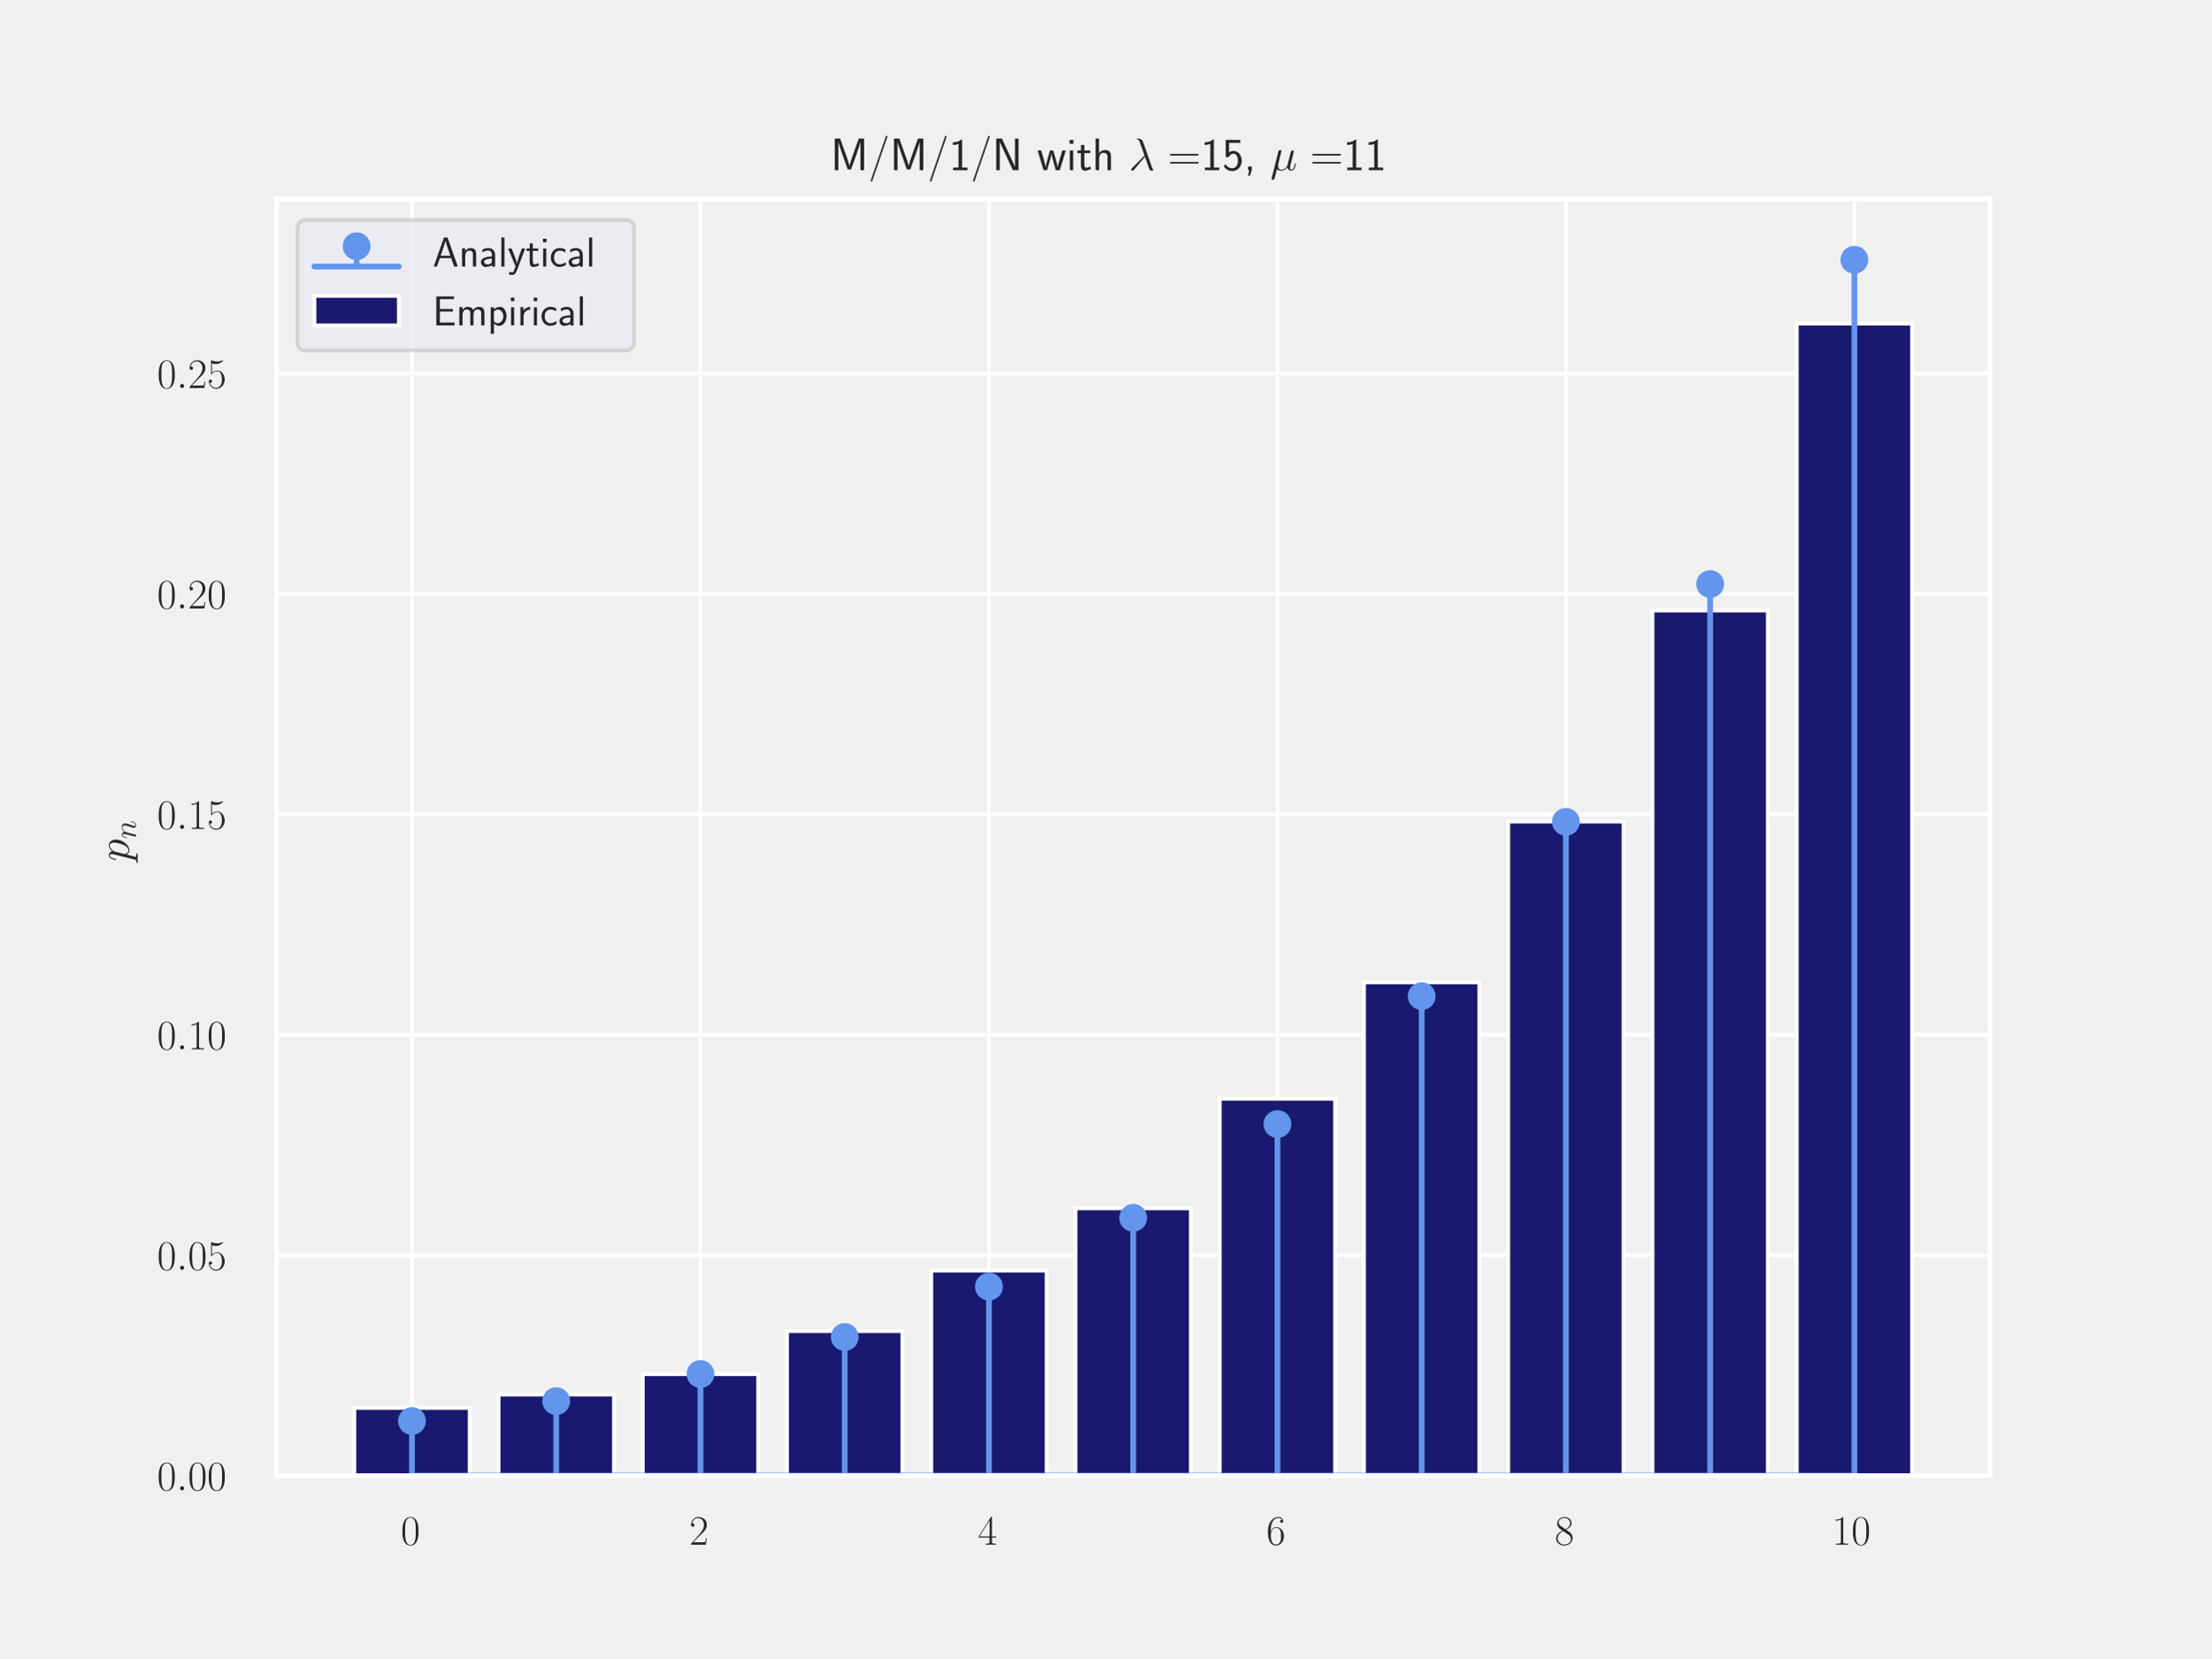
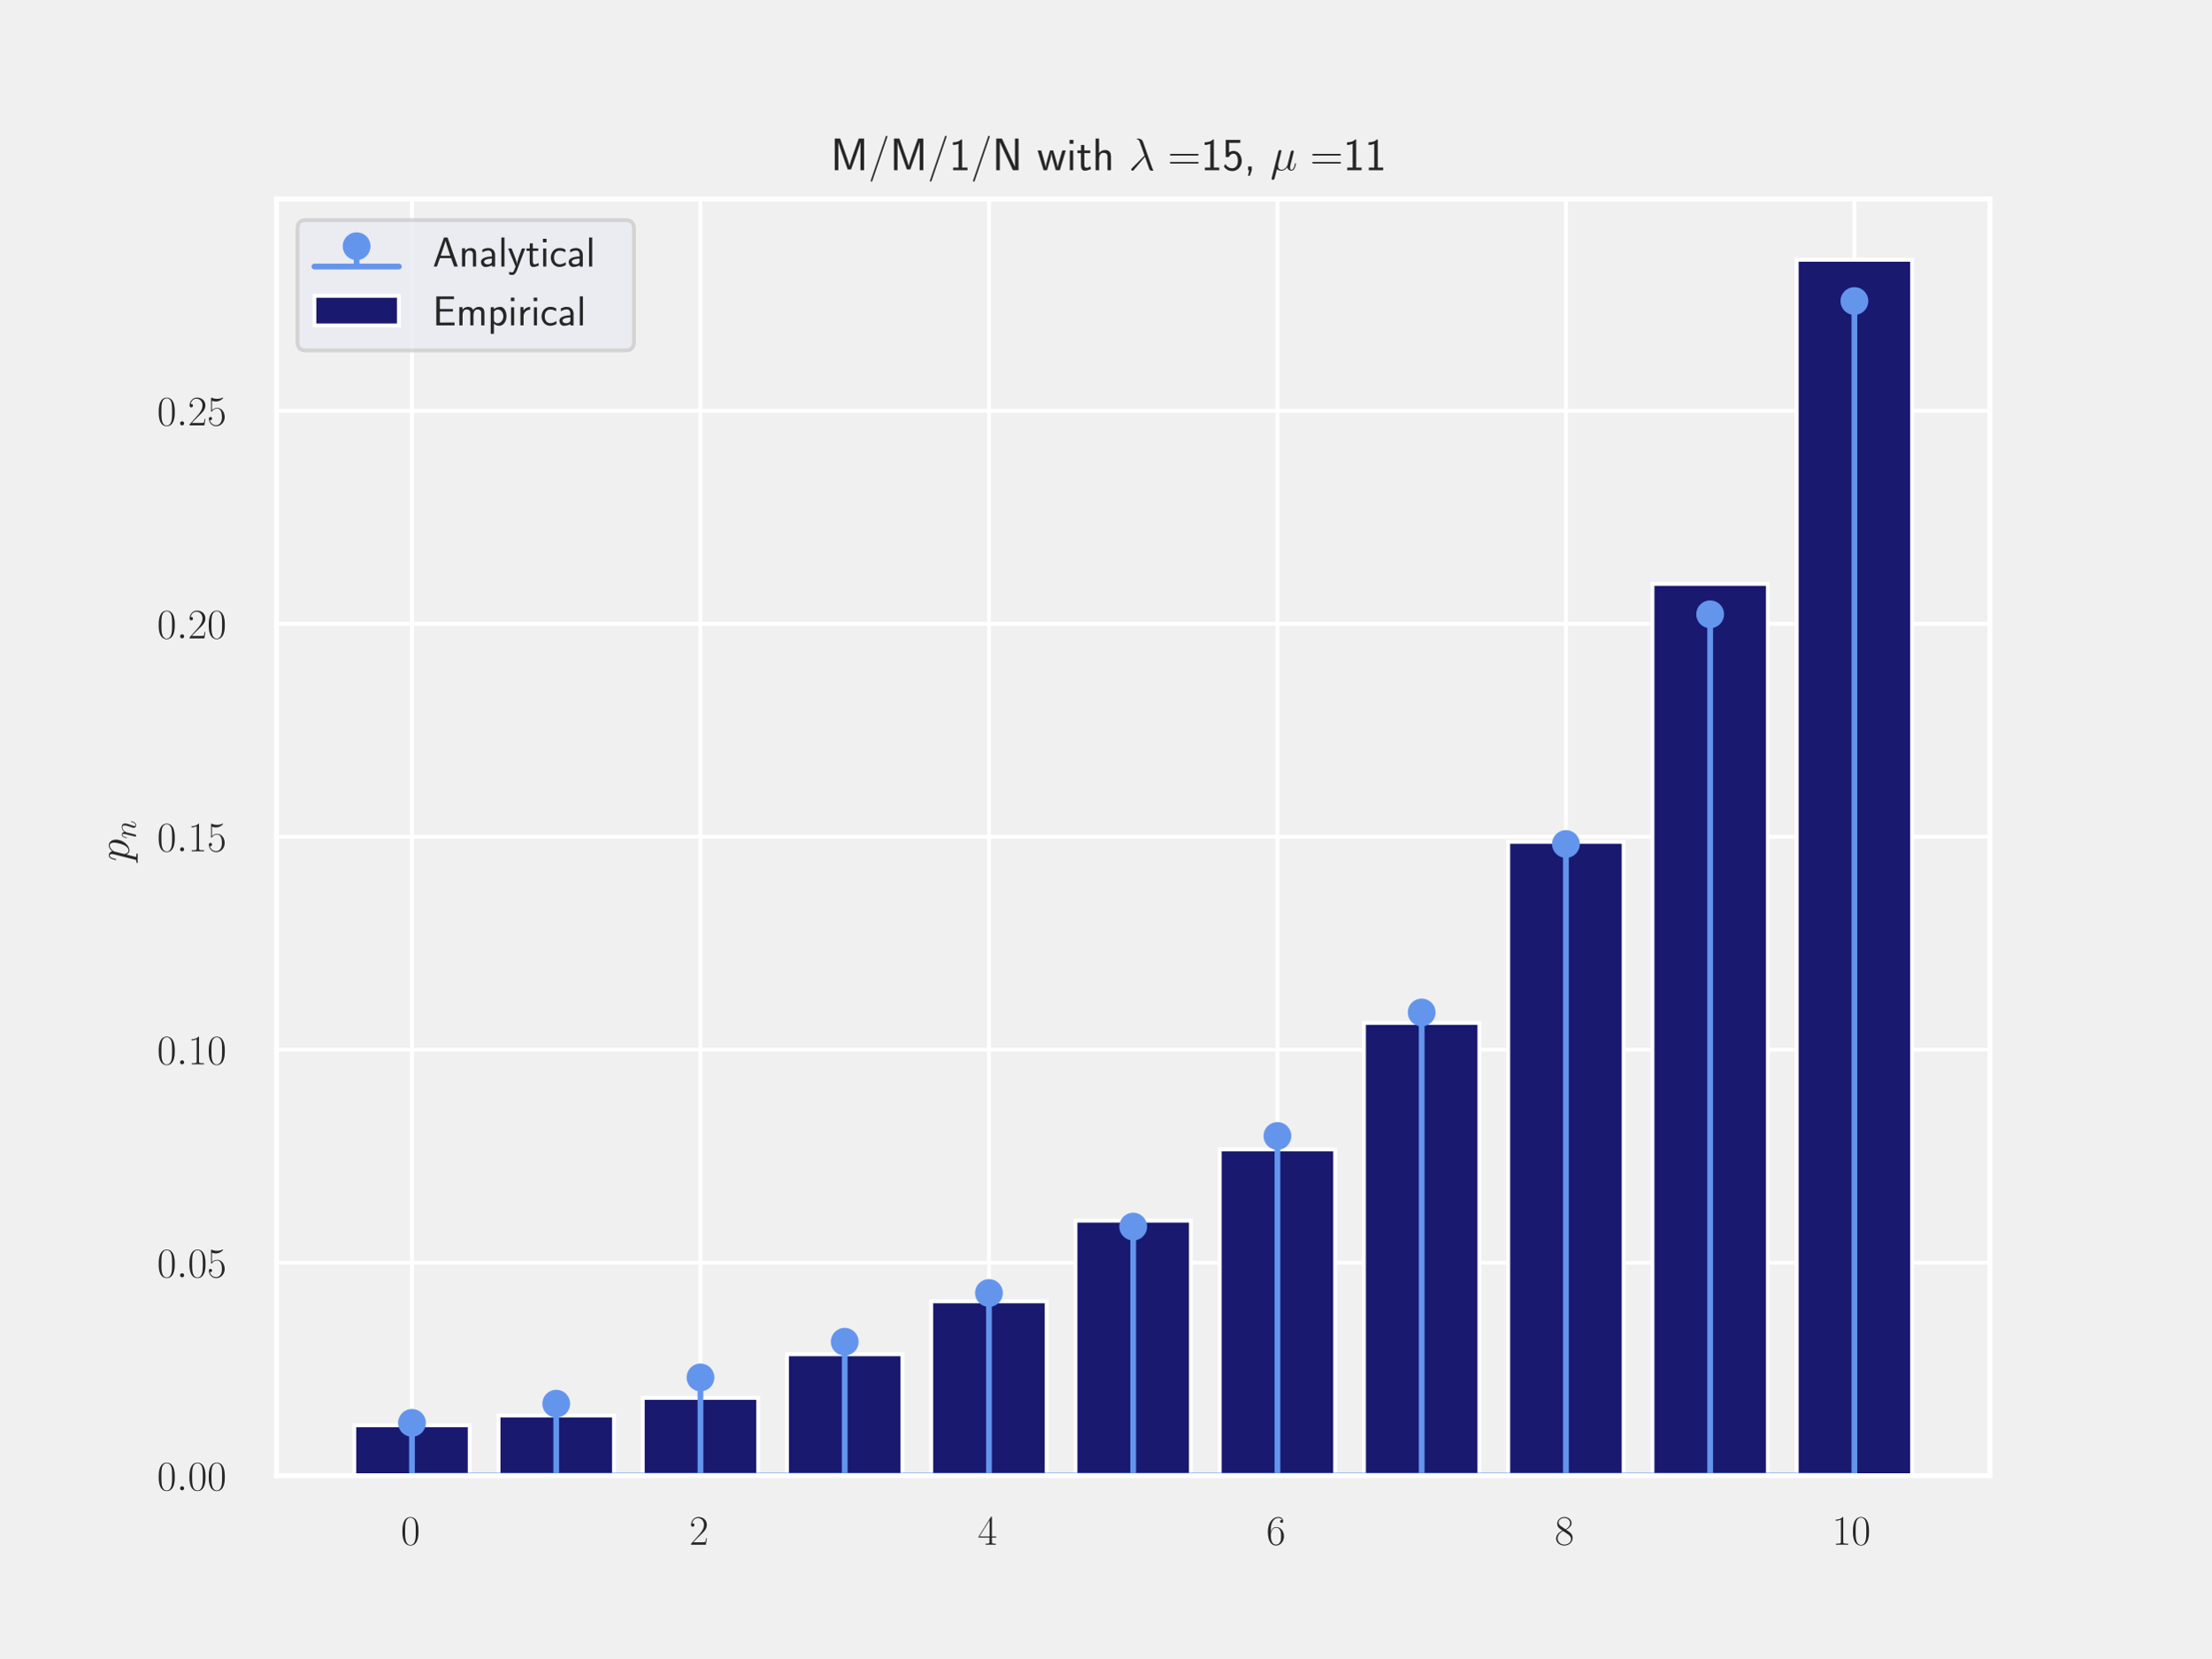
<svg xmlns="http://www.w3.org/2000/svg" xmlns:xlink="http://www.w3.org/1999/xlink" width="460.8pt" height="345.6pt" viewBox="0 0 460.8 345.6" version="1.1">
  <defs>
    <style type="text/css">*{stroke-linejoin: round; stroke-linecap: butt}</style>
  </defs>
  <g id="figure_1">
    <g id="patch_1">
      <path d="M 0 345.6  L 460.8 345.6  L 460.8 0  L 0 0  L 0 345.6  z " style="fill: none" />
    </g>
    <g id="axes_1">
      <g id="patch_2">
        <path d="M 57.6 307.584  L 414.72 307.584  L 414.72 41.472  L 57.6 41.472  L 57.6 307.584  z " style="fill: none" />
      </g>
      <g id="matplotlib.axis_1">
        <g id="xtick_1">
          <g id="line2d_1">
-             <path d="M 85.857 307.584  L 85.857 41.472  " clip-path="url(#pd08b273f08)" style="fill: none; stroke: #ffffff; stroke-width: 0.8; stroke-linecap: round" />
+             <path d="M 85.857 307.584  L 85.857 41.472  " clip-path="url(#pe44e225620)" style="fill: none; stroke: #ffffff; stroke-width: 0.8; stroke-linecap: round" />
          </g>
          <g id="text_1">
            <g style="fill: #262626" transform="translate(83.52817 321.9723) scale(0.088 -0.088)">
              <defs>
                <path id="CMR17-30" d="M 2688 2038  C 2688 2430 2682 3099 2413 3613  C 2176 4063 1798 4224 1466 4224  C 1158 4224 768 4082 525 3620  C 269 3137 243 2539 243 2038  C 243 1671 250 1112 448 623  C 723 -39 1216 -128 1466 -128  C 1760 -128 2208 -7 2470 604  C 2662 1048 2688 1568 2688 2038  z M 1466 -26  C 1056 -26 813 328 723 816  C 653 1196 653 1749 653 2109  C 653 2604 653 3015 736 3407  C 858 3954 1216 4121 1466 4121  C 1728 4121 2067 3947 2189 3420  C 2272 3054 2278 2623 2278 2109  C 2278 1691 2278 1176 2202 797  C 2067 96 1690 -26 1466 -26  z " transform="scale(0.015625)" />
              </defs>
              <use xlink:href="#CMR17-30" transform="scale(0.996264)" />
            </g>
          </g>
        </g>
        <g id="xtick_2">
          <g id="line2d_2">
-             <path d="M 145.978 307.584  L 145.978 41.472  " clip-path="url(#pd08b273f08)" style="fill: none; stroke: #ffffff; stroke-width: 0.8; stroke-linecap: round" />
+             <path d="M 145.978 307.584  L 145.978 41.472  " clip-path="url(#pe44e225620)" style="fill: none; stroke: #ffffff; stroke-width: 0.8; stroke-linecap: round" />
          </g>
          <g id="text_2">
            <g style="fill: #262626" transform="translate(143.6494 321.9723) scale(0.088 -0.088)">
              <defs>
                <path id="CMR17-32" d="M 2669 990  L 2554 990  C 2490 537 2438 460 2413 422  C 2381 371 1920 371 1830 371  L 602 371  C 832 620 1280 1073 1824 1596  C 2214 1966 2669 2400 2669 3033  C 2669 3788 2067 4224 1395 4224  C 691 4224 262 3603 262 3027  C 262 2777 448 2745 525 2745  C 589 2745 781 2783 781 3007  C 781 3206 614 3264 525 3264  C 486 3264 448 3257 422 3244  C 544 3788 915 4057 1306 4057  C 1862 4057 2227 3616 2227 3033  C 2227 2477 1901 1998 1536 1583  L 262 147  L 262 0  L 2515 0  L 2669 990  z " transform="scale(0.015625)" />
              </defs>
              <use xlink:href="#CMR17-32" transform="scale(0.996264)" />
            </g>
          </g>
        </g>
        <g id="xtick_3">
          <g id="line2d_3">
-             <path d="M 206.099 307.584  L 206.099 41.472  " clip-path="url(#pd08b273f08)" style="fill: none; stroke: #ffffff; stroke-width: 0.8; stroke-linecap: round" />
+             <path d="M 206.099 307.584  L 206.099 41.472  " clip-path="url(#pe44e225620)" style="fill: none; stroke: #ffffff; stroke-width: 0.8; stroke-linecap: round" />
          </g>
          <g id="text_3">
            <g style="fill: #262626" transform="translate(203.7706 321.9723) scale(0.088 -0.088)">
              <defs>
                <path id="CMR17-34" d="M 2150 4147  C 2150 4281 2144 4288 2029 4288  L 128 1254  L 128 1088  L 1779 1088  L 1779 460  C 1779 230 1766 166 1318 166  L 1197 166  L 1197 0  C 1402 12 1747 12 1965 12  C 2182 12 2528 12 2733 0  L 2733 166  L 2611 166  C 2163 166 2150 230 2150 460  L 2150 1088  L 2803 1088  L 2803 1254  L 2150 1254  L 2150 4147  z M 1798 3723  L 1798 1254  L 256 1254  L 1798 3723  z " transform="scale(0.015625)" />
              </defs>
              <use xlink:href="#CMR17-34" transform="scale(0.996264)" />
            </g>
          </g>
        </g>
        <g id="xtick_4">
          <g id="line2d_4">
-             <path d="M 266.221 307.584  L 266.221 41.472  " clip-path="url(#pd08b273f08)" style="fill: none; stroke: #ffffff; stroke-width: 0.8; stroke-linecap: round" />
+             <path d="M 266.221 307.584  L 266.221 41.472  " clip-path="url(#pe44e225620)" style="fill: none; stroke: #ffffff; stroke-width: 0.8; stroke-linecap: round" />
          </g>
          <g id="text_4">
            <g style="fill: #262626" transform="translate(263.8918 321.9723) scale(0.088 -0.088)">
              <defs>
                <path id="CMR17-36" d="M 678 2198  C 678 3712 1395 4076 1811 4076  C 1946 4076 2272 4049 2400 3782  C 2298 3782 2106 3782 2106 3558  C 2106 3385 2246 3328 2336 3328  C 2394 3328 2566 3353 2566 3571  C 2566 3987 2246 4224 1805 4224  C 1043 4224 243 3411 243 2011  C 243 257 966 -128 1478 -128  C 2099 -128 2688 431 2688 1295  C 2688 2101 2170 2688 1517 2688  C 1126 2688 838 2430 678 1979  L 678 2198  z M 1478 25  C 691 25 691 1212 691 1450  C 691 1914 909 2585 1504 2585  C 1613 2585 1926 2585 2138 2140  C 2253 1889 2253 1624 2253 1302  C 2253 954 2253 696 2118 438  C 1978 173 1773 25 1478 25  z " transform="scale(0.015625)" />
              </defs>
              <use xlink:href="#CMR17-36" transform="scale(0.996264)" />
            </g>
          </g>
        </g>
        <g id="xtick_5">
          <g id="line2d_5">
-             <path d="M 326.342 307.584  L 326.342 41.472  " clip-path="url(#pd08b273f08)" style="fill: none; stroke: #ffffff; stroke-width: 0.8; stroke-linecap: round" />
+             <path d="M 326.342 307.584  L 326.342 41.472  " clip-path="url(#pe44e225620)" style="fill: none; stroke: #ffffff; stroke-width: 0.8; stroke-linecap: round" />
          </g>
          <g id="text_5">
            <g style="fill: #262626" transform="translate(324.013 321.9723) scale(0.088 -0.088)">
              <defs>
                <path id="CMR17-38" d="M 1741 2289  C 2144 2494 2554 2803 2554 3298  C 2554 3884 1990 4224 1472 4224  C 890 4224 378 3800 378 3215  C 378 3054 416 2777 666 2533  C 730 2469 998 2276 1171 2154  C 883 2006 211 1652 211 945  C 211 282 838 -128 1459 -128  C 2144 -128 2720 366 2720 1022  C 2720 1607 2330 1877 2074 2051  L 1741 2289  z M 902 2855  C 851 2887 595 3086 595 3388  C 595 3781 998 4076 1459 4076  C 1965 4076 2336 3716 2336 3298  C 2336 2700 1670 2359 1638 2359  C 1632 2359 1626 2359 1574 2398  L 902 2855  z M 2080 1536  C 2176 1466 2483 1253 2483 861  C 2483 385 2010 25 1472 25  C 890 25 448 443 448 951  C 448 1459 838 1884 1280 2083  L 2080 1536  z " transform="scale(0.015625)" />
              </defs>
              <use xlink:href="#CMR17-38" transform="scale(0.996264)" />
            </g>
          </g>
        </g>
        <g id="xtick_6">
          <g id="line2d_6">
-             <path d="M 386.463 307.584  L 386.463 41.472  " clip-path="url(#pd08b273f08)" style="fill: none; stroke: #ffffff; stroke-width: 0.8; stroke-linecap: round" />
+             <path d="M 386.463 307.584  L 386.463 41.472  " clip-path="url(#pe44e225620)" style="fill: none; stroke: #ffffff; stroke-width: 0.8; stroke-linecap: round" />
          </g>
          <g id="text_6">
            <g style="fill: #262626" transform="translate(381.8054 321.9723) scale(0.088 -0.088)">
              <defs>
                <path id="CMR17-31" d="M 1702 4083  C 1702 4217 1696 4224 1606 4224  C 1357 3927 979 3833 621 3820  C 602 3820 570 3820 563 3808  C 557 3795 557 3782 557 3648  C 755 3648 1088 3686 1344 3839  L 1344 467  C 1344 243 1331 166 781 166  L 589 166  L 589 0  C 896 6 1216 12 1523 12  C 1830 12 2150 6 2458 0  L 2458 166  L 2266 166  C 1715 166 1702 236 1702 467  L 1702 4083  z " transform="scale(0.015625)" />
              </defs>
              <use xlink:href="#CMR17-31" transform="scale(0.996264)" />
              <use xlink:href="#CMR17-30" transform="translate(45.69048 0) scale(0.996264)" />
            </g>
          </g>
        </g>
      </g>
      <g id="matplotlib.axis_2">
        <g id="ytick_1">
          <g id="line2d_7">
-             <path d="M 57.6 307.584  L 414.72 307.584  " clip-path="url(#pd08b273f08)" style="fill: none; stroke: #ffffff; stroke-width: 0.8; stroke-linecap: round" />
+             <path d="M 57.6 307.584  L 414.72 307.584  " clip-path="url(#pe44e225620)" style="fill: none; stroke: #ffffff; stroke-width: 0.8; stroke-linecap: round" />
          </g>
          <g id="text_7">
            <g style="fill: #262626" transform="translate(32.73965 310.6281) scale(0.088 -0.088)">
              <defs>
                <path id="CMMI12-3a" d="M 1178 307  C 1178 492 1024 620 870 620  C 685 620 557 467 557 313  C 557 128 710 0 864 0  C 1050 0 1178 153 1178 307  z " transform="scale(0.015625)" />
              </defs>
              <use xlink:href="#CMR17-30" transform="scale(0.996264)" />
              <use xlink:href="#CMMI12-3a" transform="translate(45.69048 0) scale(0.996264)" />
              <use xlink:href="#CMR17-30" transform="translate(72.78765 0) scale(0.996264)" />
              <use xlink:href="#CMR17-30" transform="translate(118.4781 0) scale(0.996264)" />
            </g>
          </g>
        </g>
        <g id="ytick_2">
          <g id="line2d_8">
-             <path d="M 57.6 261.631  L 414.72 261.631  " clip-path="url(#pd08b273f08)" style="fill: none; stroke: #ffffff; stroke-width: 0.8; stroke-linecap: round" />
+             <path d="M 57.6 263.191  L 414.72 263.191  " clip-path="url(#pe44e225620)" style="fill: none; stroke: #ffffff; stroke-width: 0.8; stroke-linecap: round" />
          </g>
          <g id="text_8">
-             <g style="fill: #262626" transform="translate(32.73965 264.6756) scale(0.088 -0.088)">
+             <g style="fill: #262626" transform="translate(32.73965 266.2348) scale(0.088 -0.088)">
              <defs>
                <path id="CMR17-35" d="M 730 3750  C 794 3724 1056 3641 1325 3641  C 1920 3641 2246 3961 2432 4140  C 2432 4191 2432 4224 2394 4224  C 2387 4224 2374 4224 2323 4198  C 2099 4102 1837 4032 1517 4032  C 1325 4032 1037 4055 723 4191  C 653 4224 640 4224 634 4224  C 602 4224 595 4217 595 4090  L 595 2231  C 595 2113 595 2080 659 2080  C 691 2080 704 2093 736 2139  C 941 2435 1222 2560 1542 2560  C 1766 2560 2246 2415 2246 1293  C 2246 1087 2246 716 2054 422  C 1894 159 1645 25 1370 25  C 947 25 518 319 403 812  C 429 806 480 793 506 793  C 589 793 749 838 749 1036  C 749 1209 627 1280 506 1280  C 358 1280 262 1190 262 1011  C 262 454 704 -128 1382 -128  C 2042 -128 2669 441 2669 1267  C 2669 2054 2170 2662 1549 2662  C 1222 2662 947 2540 730 2304  L 730 3750  z " transform="scale(0.015625)" />
              </defs>
              <use xlink:href="#CMR17-30" transform="scale(0.996264)" />
              <use xlink:href="#CMMI12-3a" transform="translate(45.69048 0) scale(0.996264)" />
              <use xlink:href="#CMR17-30" transform="translate(72.78765 0) scale(0.996264)" />
              <use xlink:href="#CMR17-35" transform="translate(118.4781 0) scale(0.996264)" />
            </g>
          </g>
        </g>
        <g id="ytick_3">
          <g id="line2d_9">
-             <path d="M 57.6 215.679  L 414.72 215.679  " clip-path="url(#pd08b273f08)" style="fill: none; stroke: #ffffff; stroke-width: 0.8; stroke-linecap: round" />
+             <path d="M 57.6 218.797  L 414.72 218.797  " clip-path="url(#pe44e225620)" style="fill: none; stroke: #ffffff; stroke-width: 0.8; stroke-linecap: round" />
          </g>
          <g id="text_9">
-             <g style="fill: #262626" transform="translate(32.73965 218.723) scale(0.088 -0.088)">
+             <g style="fill: #262626" transform="translate(32.73965 221.8414) scale(0.088 -0.088)">
              <use xlink:href="#CMR17-30" transform="scale(0.996264)" />
              <use xlink:href="#CMMI12-3a" transform="translate(45.69048 0) scale(0.996264)" />
              <use xlink:href="#CMR17-31" transform="translate(72.78765 0) scale(0.996264)" />
              <use xlink:href="#CMR17-30" transform="translate(118.4781 0) scale(0.996264)" />
            </g>
          </g>
        </g>
        <g id="ytick_4">
          <g id="line2d_10">
-             <path d="M 57.6 169.726  L 414.72 169.726  " clip-path="url(#pd08b273f08)" style="fill: none; stroke: #ffffff; stroke-width: 0.8; stroke-linecap: round" />
+             <path d="M 57.6 174.404  L 414.72 174.404  " clip-path="url(#pe44e225620)" style="fill: none; stroke: #ffffff; stroke-width: 0.8; stroke-linecap: round" />
          </g>
          <g id="text_10">
-             <g style="fill: #262626" transform="translate(32.73965 172.7705) scale(0.088 -0.088)">
+             <g style="fill: #262626" transform="translate(32.73965 177.448) scale(0.088 -0.088)">
              <use xlink:href="#CMR17-30" transform="scale(0.996264)" />
              <use xlink:href="#CMMI12-3a" transform="translate(45.69048 0) scale(0.996264)" />
              <use xlink:href="#CMR17-31" transform="translate(72.78765 0) scale(0.996264)" />
              <use xlink:href="#CMR17-35" transform="translate(118.4781 0) scale(0.996264)" />
            </g>
          </g>
        </g>
        <g id="ytick_5">
          <g id="line2d_11">
-             <path d="M 57.6 123.774  L 414.72 123.774  " clip-path="url(#pd08b273f08)" style="fill: none; stroke: #ffffff; stroke-width: 0.8; stroke-linecap: round" />
+             <path d="M 57.6 130.011  L 414.72 130.011  " clip-path="url(#pe44e225620)" style="fill: none; stroke: #ffffff; stroke-width: 0.8; stroke-linecap: round" />
          </g>
          <g id="text_11">
-             <g style="fill: #262626" transform="translate(32.73965 126.8179) scale(0.088 -0.088)">
+             <g style="fill: #262626" transform="translate(32.73965 133.0546) scale(0.088 -0.088)">
              <use xlink:href="#CMR17-30" transform="scale(0.996264)" />
              <use xlink:href="#CMMI12-3a" transform="translate(45.69048 0) scale(0.996264)" />
              <use xlink:href="#CMR17-32" transform="translate(72.78765 0) scale(0.996264)" />
              <use xlink:href="#CMR17-30" transform="translate(118.4781 0) scale(0.996264)" />
            </g>
          </g>
        </g>
        <g id="ytick_6">
          <g id="line2d_12">
-             <path d="M 57.6 77.821  L 414.72 77.821  " clip-path="url(#pd08b273f08)" style="fill: none; stroke: #ffffff; stroke-width: 0.8; stroke-linecap: round" />
+             <path d="M 57.6 85.617  L 414.72 85.617  " clip-path="url(#pe44e225620)" style="fill: none; stroke: #ffffff; stroke-width: 0.8; stroke-linecap: round" />
          </g>
          <g id="text_12">
-             <g style="fill: #262626" transform="translate(32.73965 80.86536) scale(0.088 -0.088)">
+             <g style="fill: #262626" transform="translate(32.73965 88.66127) scale(0.088 -0.088)">
              <use xlink:href="#CMR17-30" transform="scale(0.996264)" />
              <use xlink:href="#CMMI12-3a" transform="translate(45.69048 0) scale(0.996264)" />
              <use xlink:href="#CMR17-32" transform="translate(72.78765 0) scale(0.996264)" />
              <use xlink:href="#CMR17-35" transform="translate(118.4781 0) scale(0.996264)" />
            </g>
          </g>
        </g>
        <g id="text_13">
          <g style="fill: #262626" transform="translate(26.87995 179.5716) rotate(-90) scale(0.096 -0.096)">
            <defs>
              <path id="CMMI12-70" d="M 275 -794  C 230 -981 205 -1031 -58 -1031  C -135 -1031 -199 -1031 -199 -1152  C -199 -1165 -192 -1216 -122 -1216  C -39 -1216 51 -1204 134 -1204  L 410 -1204  C 544 -1204 870 -1216 1005 -1216  C 1043 -1216 1120 -1216 1120 -1101  C 1120 -1031 1075 -1031 966 -1031  C 672 -1031 653 -987 653 -937  C 653 -863 941 217 979 364  C 1050 185 1222 -64 1555 -64  C 2278 -64 3059 874 3059 1813  C 3059 2400 2726 2816 2246 2816  C 1837 2816 1491 2419 1421 2330  C 1370 2649 1120 2816 864 2816  C 678 2816 531 2726 410 2483  C 294 2253 205 1864 205 1838  C 205 1813 230 1781 275 1781  C 326 1781 333 1787 371 1934  C 467 2311 589 2687 845 2687  C 992 2687 1043 2585 1043 2394  C 1043 2241 1024 2177 998 2062  L 275 -794  z M 1382 1992  C 1427 2170 1606 2356 1709 2445  C 1779 2509 1990 2687 2234 2687  C 2515 2687 2643 2407 2643 2075  C 2643 1768 2464 1047 2304 715  C 2144 370 1850 64 1555 64  C 1120 64 1050 613 1050 638  C 1050 657 1062 708 1069 740  L 1382 1992  z " transform="scale(0.015625)" />
              <path id="CMMI12-6e" d="M 1318 1870  C 1331 1909 1491 2228 1728 2432  C 1894 2585 2112 2687 2362 2687  C 2618 2687 2707 2496 2707 2241  C 2707 1877 2445 1149 2317 804  C 2259 651 2227 568 2227 453  C 2227 166 2426 -64 2733 -64  C 3328 -64 3552 874 3552 913  C 3552 945 3526 970 3488 970  C 3430 970 3424 951 3392 842  C 3245 319 3002 64 2752 64  C 2688 64 2586 70 2586 274  C 2586 434 2656 625 2694 715  C 2822 1066 3091 1781 3091 2145  C 3091 2528 2867 2816 2381 2816  C 1811 2816 1510 2413 1395 2253  C 1376 2617 1114 2816 832 2816  C 627 2816 486 2694 378 2477  C 262 2247 173 1864 173 1838  C 173 1813 198 1781 243 1781  C 294 1781 301 1787 339 1934  C 442 2324 557 2687 813 2687  C 960 2687 1011 2585 1011 2394  C 1011 2253 947 2004 902 1807  L 723 1117  C 698 996 627 708 595 593  C 550 427 480 127 480 95  C 480 6 550 -64 646 -64  C 723 -64 813 -26 864 70  C 877 102 934 325 966 453  L 1107 1028  L 1318 1870  z " transform="scale(0.015625)" />
            </defs>
            <use xlink:href="#CMMI12-70" transform="scale(0.996264)" />
            <use xlink:href="#CMMI12-6e" transform="translate(48.95951 -14.94392) scale(0.697382)" />
          </g>
        </g>
      </g>
      <g id="patch_3">
-         <path d="M 73.833 307.584  L 97.881 307.584  L 97.881 293.456  L 73.833 293.456  z " clip-path="url(#pd08b273f08)" style="fill: #191970; stroke: #ffffff; stroke-width: 0.8; stroke-linejoin: miter" />
+         <path d="M 73.833 307.584  L 97.881 307.584  L 97.881 297.081  L 73.833 297.081  z " clip-path="url(#pe44e225620)" style="fill: #191970; stroke: #ffffff; stroke-width: 0.8; stroke-linejoin: miter" />
      </g>
      <g id="patch_4">
-         <path d="M 103.893 307.584  L 127.942 307.584  L 127.942 290.677  L 103.893 290.677  z " clip-path="url(#pd08b273f08)" style="fill: #191970; stroke: #ffffff; stroke-width: 0.8; stroke-linejoin: miter" />
+         <path d="M 103.893 307.584  L 127.942 307.584  L 127.942 295.042  L 103.893 295.042  z " clip-path="url(#pe44e225620)" style="fill: #191970; stroke: #ffffff; stroke-width: 0.8; stroke-linejoin: miter" />
      </g>
      <g id="patch_5">
-         <path d="M 133.954 307.584  L 158.002 307.584  L 158.002 286.418  L 133.954 286.418  z " clip-path="url(#pd08b273f08)" style="fill: #191970; stroke: #ffffff; stroke-width: 0.8; stroke-linejoin: miter" />
+         <path d="M 133.954 307.584  L 158.002 307.584  L 158.002 291.373  L 133.954 291.373  z " clip-path="url(#pe44e225620)" style="fill: #191970; stroke: #ffffff; stroke-width: 0.8; stroke-linejoin: miter" />
      </g>
      <g id="patch_6">
-         <path d="M 164.015 307.584  L 188.063 307.584  L 188.063 277.444  L 164.015 277.444  z " clip-path="url(#pd08b273f08)" style="fill: #191970; stroke: #ffffff; stroke-width: 0.8; stroke-linejoin: miter" />
+         <path d="M 164.015 307.584  L 188.063 307.584  L 188.063 282.273  L 164.015 282.273  z " clip-path="url(#pe44e225620)" style="fill: #191970; stroke: #ffffff; stroke-width: 0.8; stroke-linejoin: miter" />
      </g>
      <g id="patch_7">
-         <path d="M 194.075 307.584  L 218.124 307.584  L 218.124 264.847  L 194.075 264.847  z " clip-path="url(#pd08b273f08)" style="fill: #191970; stroke: #ffffff; stroke-width: 0.8; stroke-linejoin: miter" />
+         <path d="M 194.075 307.584  L 218.124 307.584  L 218.124 271.243  L 194.075 271.243  z " clip-path="url(#pe44e225620)" style="fill: #191970; stroke: #ffffff; stroke-width: 0.8; stroke-linejoin: miter" />
      </g>
      <g id="patch_8">
-         <path d="M 224.136 307.584  L 248.184 307.584  L 248.184 251.843  L 224.136 251.843  z " clip-path="url(#pd08b273f08)" style="fill: #191970; stroke: #ffffff; stroke-width: 0.8; stroke-linejoin: miter" />
+         <path d="M 224.136 307.584  L 248.184 307.584  L 248.184 254.424  L 224.136 254.424  z " clip-path="url(#pe44e225620)" style="fill: #191970; stroke: #ffffff; stroke-width: 0.8; stroke-linejoin: miter" />
      </g>
      <g id="patch_9">
-         <path d="M 254.196 307.584  L 278.245 307.584  L 278.245 228.999  L 254.196 228.999  z " clip-path="url(#pd08b273f08)" style="fill: #191970; stroke: #ffffff; stroke-width: 0.8; stroke-linejoin: miter" />
+         <path d="M 254.196 307.584  L 278.245 307.584  L 278.245 239.585  L 254.196 239.585  z " clip-path="url(#pe44e225620)" style="fill: #191970; stroke: #ffffff; stroke-width: 0.8; stroke-linejoin: miter" />
      </g>
      <g id="patch_10">
-         <path d="M 284.257 307.584  L 308.305 307.584  L 308.305 204.76  L 284.257 204.76  z " clip-path="url(#pd08b273f08)" style="fill: #191970; stroke: #ffffff; stroke-width: 0.8; stroke-linejoin: miter" />
+         <path d="M 284.257 307.584  L 308.305 307.584  L 308.305 213.213  L 284.257 213.213  z " clip-path="url(#pe44e225620)" style="fill: #191970; stroke: #ffffff; stroke-width: 0.8; stroke-linejoin: miter" />
      </g>
      <g id="patch_11">
-         <path d="M 314.318 307.584  L 338.366 307.584  L 338.366 171.235  L 314.318 171.235  z " clip-path="url(#pd08b273f08)" style="fill: #191970; stroke: #ffffff; stroke-width: 0.8; stroke-linejoin: miter" />
+         <path d="M 314.318 307.584  L 338.366 307.584  L 338.366 175.474  L 314.318 175.474  z " clip-path="url(#pe44e225620)" style="fill: #191970; stroke: #ffffff; stroke-width: 0.8; stroke-linejoin: miter" />
      </g>
      <g id="patch_12">
-         <path d="M 344.378 307.584  L 368.427 307.584  L 368.427 127.253  L 344.378 127.253  z " clip-path="url(#pd08b273f08)" style="fill: #191970; stroke: #ffffff; stroke-width: 0.8; stroke-linejoin: miter" />
+         <path d="M 344.378 307.584  L 368.427 307.584  L 368.427 121.705  L 344.378 121.705  z " clip-path="url(#pe44e225620)" style="fill: #191970; stroke: #ffffff; stroke-width: 0.8; stroke-linejoin: miter" />
      </g>
      <g id="patch_13">
-         <path d="M 374.439 307.584  L 398.487 307.584  L 398.487 67.441  L 374.439 67.441  z " clip-path="url(#pd08b273f08)" style="fill: #191970; stroke: #ffffff; stroke-width: 0.8; stroke-linejoin: miter" />
+         <path d="M 374.439 307.584  L 398.487 307.584  L 398.487 54.144  L 374.439 54.144  z " clip-path="url(#pe44e225620)" style="fill: #191970; stroke: #ffffff; stroke-width: 0.8; stroke-linejoin: miter" />
      </g>
      <g id="LineCollection_1">
-         <path d="M 85.857 307.584  L 85.857 296.184  " clip-path="url(#pd08b273f08)" style="fill: none; stroke: #6495ed; stroke-width: 1.2" />
-         <path d="M 115.918 307.584  L 115.918 292.039  " clip-path="url(#pd08b273f08)" style="fill: none; stroke: #6495ed; stroke-width: 1.2" />
-         <path d="M 145.978 307.584  L 145.978 286.386  " clip-path="url(#pd08b273f08)" style="fill: none; stroke: #6495ed; stroke-width: 1.2" />
-         <path d="M 176.039 307.584  L 176.039 278.678  " clip-path="url(#pd08b273f08)" style="fill: none; stroke: #6495ed; stroke-width: 1.2" />
-         <path d="M 206.099 307.584  L 206.099 268.167  " clip-path="url(#pd08b273f08)" style="fill: none; stroke: #6495ed; stroke-width: 1.2" />
-         <path d="M 236.16 307.584  L 236.16 253.834  " clip-path="url(#pd08b273f08)" style="fill: none; stroke: #6495ed; stroke-width: 1.2" />
-         <path d="M 266.221 307.584  L 266.221 234.288  " clip-path="url(#pd08b273f08)" style="fill: none; stroke: #6495ed; stroke-width: 1.2" />
-         <path d="M 296.281 307.584  L 296.281 207.635  " clip-path="url(#pd08b273f08)" style="fill: none; stroke: #6495ed; stroke-width: 1.2" />
-         <path d="M 326.342 307.584  L 326.342 171.29  " clip-path="url(#pd08b273f08)" style="fill: none; stroke: #6495ed; stroke-width: 1.2" />
-         <path d="M 356.402 307.584  L 356.402 121.728  " clip-path="url(#pd08b273f08)" style="fill: none; stroke: #6495ed; stroke-width: 1.2" />
-         <path d="M 386.463 307.584  L 386.463 54.144  " clip-path="url(#pd08b273f08)" style="fill: none; stroke: #6495ed; stroke-width: 1.2" />
+         <path d="M 85.857 307.584  L 85.857 296.571  " clip-path="url(#pe44e225620)" style="fill: none; stroke: #6495ed; stroke-width: 1.2" />
+         <path d="M 115.918 307.584  L 115.918 292.567  " clip-path="url(#pe44e225620)" style="fill: none; stroke: #6495ed; stroke-width: 1.2" />
+         <path d="M 145.978 307.584  L 145.978 287.106  " clip-path="url(#pe44e225620)" style="fill: none; stroke: #6495ed; stroke-width: 1.2" />
+         <path d="M 176.039 307.584  L 176.039 279.659  " clip-path="url(#pe44e225620)" style="fill: none; stroke: #6495ed; stroke-width: 1.2" />
+         <path d="M 206.099 307.584  L 206.099 269.504  " clip-path="url(#pe44e225620)" style="fill: none; stroke: #6495ed; stroke-width: 1.2" />
+         <path d="M 236.16 307.584  L 236.16 255.657  " clip-path="url(#pe44e225620)" style="fill: none; stroke: #6495ed; stroke-width: 1.2" />
+         <path d="M 266.221 307.584  L 266.221 236.775  " clip-path="url(#pe44e225620)" style="fill: none; stroke: #6495ed; stroke-width: 1.2" />
+         <path d="M 296.281 307.584  L 296.281 211.026  " clip-path="url(#pe44e225620)" style="fill: none; stroke: #6495ed; stroke-width: 1.2" />
+         <path d="M 326.342 307.584  L 326.342 175.914  " clip-path="url(#pe44e225620)" style="fill: none; stroke: #6495ed; stroke-width: 1.2" />
+         <path d="M 356.402 307.584  L 356.402 128.034  " clip-path="url(#pe44e225620)" style="fill: none; stroke: #6495ed; stroke-width: 1.2" />
+         <path d="M 386.463 307.584  L 386.463 62.743  " clip-path="url(#pe44e225620)" style="fill: none; stroke: #6495ed; stroke-width: 1.2" />
      </g>
      <g id="line2d_13">
        <defs>
-           <path id="m0399299757" d="M 0 2.4  C 0.636 2.4 1.247 2.147 1.697 1.697  C 2.147 1.247 2.4 0.636 2.4 0  C 2.4 -0.636 2.147 -1.247 1.697 -1.697  C 1.247 -2.147 0.636 -2.4 0 -2.4  C -0.636 -2.4 -1.247 -2.147 -1.697 -1.697  C -2.147 -1.247 -2.4 -0.636 -2.4 0  C -2.4 0.636 -2.147 1.247 -1.697 1.697  C -1.247 2.147 -0.636 2.4 0 2.4  z " style="stroke: #6495ed" />
+           <path id="m147b053a45" d="M 0 2.4  C 0.636 2.4 1.247 2.147 1.697 1.697  C 2.147 1.247 2.4 0.636 2.4 0  C 2.4 -0.636 2.147 -1.247 1.697 -1.697  C 1.247 -2.147 0.636 -2.4 0 -2.4  C -0.636 -2.4 -1.247 -2.147 -1.697 -1.697  C -2.147 -1.247 -2.4 -0.636 -2.4 0  C -2.4 0.636 -2.147 1.247 -1.697 1.697  C -1.247 2.147 -0.636 2.4 0 2.4  z " style="stroke: #6495ed" />
        </defs>
-         <g clip-path="url(#pd08b273f08)">
-           <use xlink:href="#m0399299757" x="85.857" y="296.184" style="fill: #6495ed; stroke: #6495ed" />
-           <use xlink:href="#m0399299757" x="115.918" y="292.039" style="fill: #6495ed; stroke: #6495ed" />
-           <use xlink:href="#m0399299757" x="145.978" y="286.386" style="fill: #6495ed; stroke: #6495ed" />
-           <use xlink:href="#m0399299757" x="176.039" y="278.678" style="fill: #6495ed; stroke: #6495ed" />
-           <use xlink:href="#m0399299757" x="206.099" y="268.167" style="fill: #6495ed; stroke: #6495ed" />
-           <use xlink:href="#m0399299757" x="236.16" y="253.834" style="fill: #6495ed; stroke: #6495ed" />
-           <use xlink:href="#m0399299757" x="266.221" y="234.288" style="fill: #6495ed; stroke: #6495ed" />
-           <use xlink:href="#m0399299757" x="296.281" y="207.635" style="fill: #6495ed; stroke: #6495ed" />
-           <use xlink:href="#m0399299757" x="326.342" y="171.29" style="fill: #6495ed; stroke: #6495ed" />
-           <use xlink:href="#m0399299757" x="356.402" y="121.728" style="fill: #6495ed; stroke: #6495ed" />
-           <use xlink:href="#m0399299757" x="386.463" y="54.144" style="fill: #6495ed; stroke: #6495ed" />
+         <g clip-path="url(#pe44e225620)">
+           <use xlink:href="#m147b053a45" x="85.857" y="296.571" style="fill: #6495ed; stroke: #6495ed" />
+           <use xlink:href="#m147b053a45" x="115.918" y="292.567" style="fill: #6495ed; stroke: #6495ed" />
+           <use xlink:href="#m147b053a45" x="145.978" y="287.106" style="fill: #6495ed; stroke: #6495ed" />
+           <use xlink:href="#m147b053a45" x="176.039" y="279.659" style="fill: #6495ed; stroke: #6495ed" />
+           <use xlink:href="#m147b053a45" x="206.099" y="269.504" style="fill: #6495ed; stroke: #6495ed" />
+           <use xlink:href="#m147b053a45" x="236.16" y="255.657" style="fill: #6495ed; stroke: #6495ed" />
+           <use xlink:href="#m147b053a45" x="266.221" y="236.775" style="fill: #6495ed; stroke: #6495ed" />
+           <use xlink:href="#m147b053a45" x="296.281" y="211.026" style="fill: #6495ed; stroke: #6495ed" />
+           <use xlink:href="#m147b053a45" x="326.342" y="175.914" style="fill: #6495ed; stroke: #6495ed" />
+           <use xlink:href="#m147b053a45" x="356.402" y="128.034" style="fill: #6495ed; stroke: #6495ed" />
+           <use xlink:href="#m147b053a45" x="386.463" y="62.743" style="fill: #6495ed; stroke: #6495ed" />
        </g>
      </g>
      <g id="line2d_14">
-         <path d="M 85.857 307.584  L 386.463 307.584  " clip-path="url(#pd08b273f08)" style="fill: none; stroke: #6495ed; stroke-width: 1.2; stroke-linecap: round" />
+         <path d="M 85.857 307.584  L 386.463 307.584  " clip-path="url(#pe44e225620)" style="fill: none; stroke: #6495ed; stroke-width: 1.2; stroke-linecap: round" />
      </g>
      <g id="patch_14">
        <path d="M 57.6 307.584  L 57.6 41.472  " style="fill: none; stroke: #ffffff; stroke-linejoin: miter; stroke-linecap: square" />
      </g>
      <g id="patch_15">
        <path d="M 414.72 307.584  L 414.72 41.472  " style="fill: none; stroke: #ffffff; stroke-linejoin: miter; stroke-linecap: square" />
      </g>
      <g id="patch_16">
        <path d="M 57.6 307.584  L 414.72 307.584  " style="fill: none; stroke: #ffffff; stroke-linejoin: miter; stroke-linecap: square" />
      </g>
      <g id="patch_17">
        <path d="M 57.6 41.472  L 414.72 41.472  " style="fill: none; stroke: #ffffff; stroke-linejoin: miter; stroke-linecap: square" />
      </g>
      <g id="text_14">
        <g style="fill: #262626" transform="translate(173.1062 35.472) scale(0.096 -0.096)">
          <defs>
            <path id="CMSS17-4d" d="M 3194 2373  L 2886 1476  C 2835 1311 2662 795 2624 592  L 2618 592  C 2598 719 2560 853 2458 1177  C 2400 1368 2336 1565 2272 1743  L 1325 4416  L 576 4416  L 576 0  L 1075 0  L 1075 3899  L 1082 3899  C 1082 3893 1139 3613 1530 2500  L 2374 102  L 2848 102  L 3610 2233  C 3661 2379 3821 2843 3891 3066  C 3955 3257 4115 3728 4154 3912  L 4160 3912  L 4160 0  L 4666 0  L 4666 4416  L 3923 4416  L 3194 2373  z " transform="scale(0.015625)" />
            <path id="CMSS17-2f" d="M 2637 4575  C 2669 4658 2669 4671 2669 4684  C 2669 4761 2611 4800 2560 4800  C 2483 4800 2458 4748 2432 4671  L 365 -1376  C 333 -1460 333 -1472 333 -1485  C 333 -1562 390 -1600 442 -1600  C 518 -1600 544 -1549 570 -1472  L 2637 4575  z " transform="scale(0.015625)" />
            <path id="CMSS17-31" d="M 1818 4288  L 1696 4288  C 1350 3949 947 3902 538 3891  L 538 3520  C 723 3526 1024 3539 1325 3673  L 1325 371  L 570 371  L 570 0  L 2573 0  L 2573 371  L 1818 371  L 1818 4288  z " transform="scale(0.015625)" />
            <path id="CMSS17-4e" d="M 1466 4179  L 1350 4416  L 563 4416  L 563 0  L 1062 0  L 1062 3925  L 1069 3931  C 1114 3817 1139 3759 1402 3193  L 2771 236  L 2886 0  L 3674 0  L 3674 4416  L 3174 4416  L 3174 490  L 3168 484  C 3123 598 3098 655 2835 1222  L 1466 4179  z " transform="scale(0.015625)" />
            <path id="CMSS17-77" d="M 4013 2752  L 3526 2752  L 3187 1600  C 3117 1356 2918 684 2893 371  L 2886 371  C 2874 563 2765 1024 2586 1632  L 2259 2752  L 1818 2752  L 1498 1657  C 1338 1100 1216 627 1203 371  L 1197 371  C 1171 748 909 1632 870 1772  L 582 2752  L 83 2752  L 915 0  L 1402 0  C 1734 1100 1990 1952 2010 2380  C 2022 2169 2131 1715 2195 1491  L 2618 0  L 3181 0  L 4013 2752  z " transform="scale(0.015625)" />
            <path id="CMSS17-69" d="M 979 4224  L 442 4224  L 442 3686  L 979 3686  L 979 4224  z M 947 2752  L 474 2752  L 474 0  L 947 0  L 947 2752  z " transform="scale(0.015625)" />
            <path id="CMSS17-74" d="M 1069 2380  L 1901 2380  L 1901 2752  L 1069 2752  L 1069 3520  L 614 3520  L 614 2752  L 109 2752  L 109 2380  L 602 2380  L 602 751  C 602 384 685 -64 1107 -64  C 1427 -64 1722 25 2003 172  L 1901 551  C 1747 416 1562 339 1363 339  C 1082 339 1069 699 1069 860  L 1069 2380  z " transform="scale(0.015625)" />
            <path id="CMSS17-68" d="M 2618 1878  C 2618 2283 2522 2816 1798 2816  C 1395 2816 1133 2617 947 2399  L 947 4416  L 474 4416  L 474 0  L 960 0  L 960 1556  C 960 1962 1114 2425 1549 2425  C 2112 2425 2131 2045 2131 1826  L 2131 0  L 2618 0  L 2618 1878  z " transform="scale(0.015625)" />
            <path id="CMMI12-15" d="M 1978 3963  C 1818 4416 1312 4416 1229 4416  C 1190 4416 1120 4416 1120 4351  C 1120 4300 1158 4294 1190 4287  C 1286 4275 1363 4262 1466 4078  C 1530 3957 2189 2055 2189 2042  C 2189 2036 2182 2029 2131 1978  L 467 305  C 390 229 339 178 339 95  C 339 6 416 -71 518 -71  C 544 -71 614 -58 653 -20  C 755 76 1670 1190 2253 1877  C 2419 1380 2624 795 2822 261  C 2854 165 2886 76 2976 -7  C 3040 -64 3053 -64 3232 -64  L 3354 -64  C 3379 -64 3424 -64 3424 -13  C 3424 12 3418 19 3392 44  C 3334 114 3290 229 3264 305  L 1978 3963  z " transform="scale(0.015625)" />
            <path id="CMR17-3d" d="M 4115 2048  C 4211 2048 4307 2048 4307 2156  C 4307 2272 4198 2272 4090 2272  L 512 2272  C 403 2272 294 2272 294 2156  C 294 2048 390 2048 486 2048  L 4115 2048  z M 4090 927  C 4198 927 4307 927 4307 1043  C 4307 1152 4211 1152 4115 1152  L 486 1152  C 390 1152 294 1152 294 1043  C 294 927 403 927 512 927  L 4090 927  z " transform="scale(0.015625)" />
            <path id="CMSS17-35" d="M 934 3814  L 2502 3814  L 2502 4224  L 467 4224  L 467 1830  L 896 1830  C 1011 2103 1248 2304 1555 2304  C 1843 2304 2163 2044 2163 1299  C 2163 502 1709 268 1376 268  C 966 268 589 521 422 871  L 218 508  C 512 51 992 -128 1376 -128  C 2118 -128 2701 508 2701 1286  C 2701 2083 2182 2694 1562 2694  C 1338 2694 1120 2617 934 2464  L 934 3814  z " transform="scale(0.015625)" />
            <path id="CMSS17-2c" d="M 1088 6  L 1088 512  L 576 512  L 576 0  L 736 0  L 570 -775  L 826 -775  L 1088 6  z " transform="scale(0.015625)" />
            <path id="CMMI12-16" d="M 922 140  C 1082 -7 1318 -64 1536 -64  C 1946 -64 2227 210 2374 408  C 2438 70 2707 -64 2931 -64  C 3123 -64 3277 51 3392 281  C 3494 498 3584 887 3584 913  C 3584 944 3558 970 3520 970  C 3462 970 3456 938 3430 842  C 3334 466 3213 64 2950 64  C 2765 64 2752 229 2752 357  C 2752 504 2810 734 2854 925  L 3034 1615  C 3059 1736 3130 2023 3162 2138  C 3200 2291 3270 2566 3270 2591  C 3270 2687 3194 2752 3098 2752  C 3040 2752 2906 2726 2854 2534  L 2406 759  C 2374 632 2374 619 2291 517  C 2214 408 1965 64 1562 64  C 1203 64 1088 325 1088 625  C 1088 811 1146 1034 1171 1143  L 1459 2292  C 1491 2413 1542 2617 1542 2656  C 1542 2758 1459 2816 1376 2816  C 1318 2816 1178 2796 1126 2592  L 198 -1085  C 192 -1116 179 -1154 179 -1191  C 179 -1287 256 -1351 352 -1351  C 538 -1351 576 -1204 621 -1029  L 922 140  z " transform="scale(0.015625)" />
          </defs>
          <use xlink:href="#CMSS17-4d" transform="scale(0.996264)" />
          <use xlink:href="#CMSS17-2f" transform="translate(81.67603 0) scale(0.996264)" />
          <use xlink:href="#CMSS17-4d" transform="translate(128.5197 0) scale(0.996264)" />
          <use xlink:href="#CMSS17-2f" transform="translate(210.1957 0) scale(0.996264)" />
          <use xlink:href="#CMSS17-31" transform="translate(257.0393 0) scale(0.996264)" />
          <use xlink:href="#CMSS17-2f" transform="translate(303.8829 0) scale(0.996264)" />
          <use xlink:href="#CMSS17-4e" transform="translate(350.7266 0) scale(0.996264)" />
          <use xlink:href="#CMSS17-77" transform="translate(448.0172 0) scale(0.996264)" />
          <use xlink:href="#CMSS17-69" transform="translate(511.8367 0) scale(0.996264)" />
          <use xlink:href="#CMSS17-74" transform="translate(534.0175 0) scale(0.996264)" />
          <use xlink:href="#CMSS17-68" transform="translate(567.849 0) scale(0.996264)" />
          <use xlink:href="#CMMI12-15" transform="translate(647.2831 0) scale(0.996264)" />
          <use xlink:href="#CMR17-3d" transform="translate(731.8612 0) scale(0.996264)" />
          <use xlink:href="#CMSS17-31" transform="translate(803.5759 0) scale(0.996264)" />
          <use xlink:href="#CMSS17-35" transform="translate(850.4196 0) scale(0.996264)" />
          <use xlink:href="#CMSS17-2c" transform="translate(897.2632 0) scale(0.996264)" />
          <use xlink:href="#CMMI12-16" transform="translate(954.5165 0) scale(0.996264)" />
          <use xlink:href="#CMR17-3d" transform="translate(1040.882 0) scale(0.996264)" />
          <use xlink:href="#CMSS17-31" transform="translate(1112.597 0) scale(0.996264)" />
          <use xlink:href="#CMSS17-31" transform="translate(1159.44 0) scale(0.996264)" />
        </g>
      </g>
      <g id="legend_1">
        <g id="patch_18">
          <path d="M 63.76 73.041  L 130.353 73.041  Q 132.113 73.041 132.113 71.281  L 132.113 47.632  Q 132.113 45.872 130.353 45.872  L 63.76 45.872  Q 62 45.872 62 47.632  L 62 71.281  Q 62 73.041 63.76 73.041  z " style="fill: #eaeaf2; opacity: 0.8; stroke: #cccccc; stroke-width: 0.8; stroke-linejoin: miter" />
        </g>
        <g id="line2d_15">
          <path d="M 74.32 55.552  L 74.32 51.317  " style="fill: none; stroke: #6495ed; stroke-width: 1.2" />
        </g>
        <g id="line2d_16">
          <path d="M 65.52 55.552  L 83.12 55.552  " style="fill: none; stroke: #6495ed; stroke-width: 1.2; stroke-linecap: round" />
        </g>
        <g id="line2d_17">
          <g>
-             <use xlink:href="#m0399299757" x="74.32" y="51.317" style="fill: #6495ed; stroke: #6495ed" />
+             <use xlink:href="#m147b053a45" x="74.32" y="51.317" style="fill: #6495ed; stroke: #6495ed" />
          </g>
        </g>
        <g id="text_15">
          <g style="fill: #262626" transform="translate(90.16 55.552) scale(0.088 -0.088)">
            <defs>
              <path id="CMSS17-41" d="M 2272 4416  L 1722 4416  L 166 0  L 653 0  L 1101 1280  L 2816 1280  L 3270 0  L 3827 0  L 2272 4416  z M 2694 1638  L 1222 1638  C 1530 2530 1914 3638 1958 3924  L 1965 3924  C 2010 3663 2138 3281 2246 2956  L 2694 1638  z " transform="scale(0.015625)" />
              <path id="CMSS17-6e" d="M 2618 1878  C 2618 2283 2522 2816 1798 2816  C 1389 2816 1120 2604 941 2386  L 941 2783  L 474 2783  L 474 0  L 960 0  L 960 1556  C 960 1962 1114 2425 1549 2425  C 2112 2425 2131 2045 2131 1826  L 2131 0  L 2618 0  L 2618 1878  z " transform="scale(0.015625)" />
              <path id="CMSS17-61" d="M 2406 1789  C 2406 2399 1978 2816 1402 2816  C 1120 2816 813 2764 461 2559  L 499 2133  C 659 2250 934 2438 1395 2438  C 1722 2438 1920 2185 1920 1782  L 1920 1536  C 896 1504 256 1209 256 711  C 256 452 416 -64 947 -64  C 1043 -64 1562 -52 1933 224  L 1933 -13  L 2406 -13  L 2406 1789  z M 1920 824  C 1920 711 1920 559 1728 446  C 1562 339 1350 326 1261 326  C 941 326 723 503 723 723  C 723 1165 1722 1209 1920 1216  L 1920 824  z " transform="scale(0.015625)" />
              <path id="CMSS17-6c" d="M 947 4416  L 474 4416  L 474 0  L 947 0  L 947 4416  z " transform="scale(0.015625)" />
              <path id="CMSS17-79" d="M 2675 2752  L 2176 2752  C 1632 1293 1446 701 1434 383  L 1427 383  C 1408 695 1126 1459 902 2006  L 602 2752  L 83 2752  L 1216 14  C 1146 -177 1043 -464 1011 -527  C 870 -884 774 -884 672 -884  C 646 -884 442 -877 211 -807  L 250 -1229  C 410 -1261 570 -1280 685 -1280  C 845 -1280 1165 -1280 1459 -495  L 2675 2752  z " transform="scale(0.015625)" />
              <path id="CMSS17-63" d="M 2464 2540  C 2464 2585 2170 2713 2093 2739  C 1882 2816 1613 2816 1542 2816  C 710 2816 211 2092 211 1363  C 211 595 768 -64 1517 -64  C 1946 -64 2253 76 2502 243  L 2464 665  C 2189 454 1869 339 1523 339  C 1024 339 698 774 698 1369  C 698 1830 909 2412 1549 2412  C 1901 2412 2099 2342 2394 2143  L 2464 2540  z " transform="scale(0.015625)" />
            </defs>
            <use xlink:href="#CMSS17-41" transform="scale(0.996264)" />
            <use xlink:href="#CMSS17-6e" transform="translate(62.21786 0) scale(0.996264)" />
            <use xlink:href="#CMSS17-61" transform="translate(110.4228 0) scale(0.996264)" />
            <use xlink:href="#CMSS17-6c" transform="translate(155.3447 0) scale(0.996264)" />
            <use xlink:href="#CMSS17-79" transform="translate(177.5254 0) scale(0.996264)" />
            <use xlink:href="#CMSS17-74" transform="translate(220.5256 0) scale(0.996264)" />
            <use xlink:href="#CMSS17-69" transform="translate(254.3571 0) scale(0.996264)" />
            <use xlink:href="#CMSS17-63" transform="translate(276.5379 0) scale(0.996264)" />
            <use xlink:href="#CMSS17-61" transform="translate(318.1767 0) scale(0.996264)" />
            <use xlink:href="#CMSS17-6c" transform="translate(363.0986 0) scale(0.996264)" />
          </g>
        </g>
        <g id="patch_19">
          <path d="M 65.52 67.817  L 83.12 67.817  L 83.12 61.657  L 65.52 61.657  z " style="fill: #191970; stroke: #ffffff; stroke-width: 0.8; stroke-linejoin: miter" />
        </g>
        <g id="text_16">
          <g style="fill: #262626" transform="translate(90.16 67.81671) scale(0.088 -0.088)">
            <defs>
              <path id="CMSS17-45" d="M 1958 435  C 1446 435 1216 435 1101 428  L 1101 2105  L 3085 2105  L 3085 2496  L 1101 2496  L 1101 3993  L 1926 3993  C 2003 3993 2080 3987 2157 3987  L 3251 3987  L 3251 4403  L 563 4403  L 563 0  L 3334 0  L 3334 441  L 1958 435  z " transform="scale(0.015625)" />
              <path id="CMSS17-6d" d="M 4288 1878  C 4288 2309 4179 2816 3462 2816  C 2982 2816 2694 2515 2566 2328  C 2451 2668 2182 2816 1798 2816  C 1363 2816 1088 2566 941 2386  L 941 2783  L 474 2783  L 474 0  L 960 0  L 960 1556  C 960 1936 1101 2425 1555 2425  C 2138 2425 2138 2013 2138 1826  L 2138 0  L 2624 0  L 2624 1556  C 2624 1936 2765 2425 3219 2425  C 3802 2425 3802 2013 3802 1826  L 3802 0  L 4288 0  L 4288 1878  z " transform="scale(0.015625)" />
              <path id="CMSS17-70" d="M 966 275  C 1178 70 1466 -64 1773 -64  C 2368 -64 2880 553 2880 1382  C 2880 2147 2496 2816 1946 2816  C 1626 2816 1242 2700 954 2470  L 954 2764  L 480 2764  L 480 -1280  L 966 -1280  L 966 275  z M 966 2088  C 1018 2166 1235 2412 1587 2412  C 2035 2412 2394 1946 2394 1382  C 2394 741 1958 326 1530 326  C 1402 326 1267 358 1139 468  C 966 624 966 721 966 812  L 966 2088  z " transform="scale(0.015625)" />
              <path id="CMSS17-72" d="M 954 1369  C 954 1974 1395 2379 1958 2392  L 1958 2816  C 1549 2809 1165 2604 934 2270  L 934 2783  L 480 2783  L 480 0  L 954 0  L 954 1369  z " transform="scale(0.015625)" />
            </defs>
            <use xlink:href="#CMSS17-45" transform="scale(0.996264)" />
            <use xlink:href="#CMSS17-6d" transform="translate(55.89201 0) scale(0.996264)" />
            <use xlink:href="#CMSS17-70" transform="translate(130.1213 0) scale(0.996264)" />
            <use xlink:href="#CMSS17-69" transform="translate(178.3262 0) scale(0.996264)" />
            <use xlink:href="#CMSS17-72" transform="translate(200.5069 0) scale(0.996264)" />
            <use xlink:href="#CMSS17-69" transform="translate(232.4167 0) scale(0.996264)" />
            <use xlink:href="#CMSS17-63" transform="translate(254.5974 0) scale(0.996264)" />
            <use xlink:href="#CMSS17-61" transform="translate(296.2363 0) scale(0.996264)" />
            <use xlink:href="#CMSS17-6c" transform="translate(341.1582 0) scale(0.996264)" />
          </g>
        </g>
      </g>
    </g>
  </g>
  <defs>
-     <clipPath id="pd08b273f08">
+     <clipPath id="pe44e225620">
      <rect x="57.6" y="41.472" width="357.12" height="266.112" />
    </clipPath>
  </defs>
</svg>
